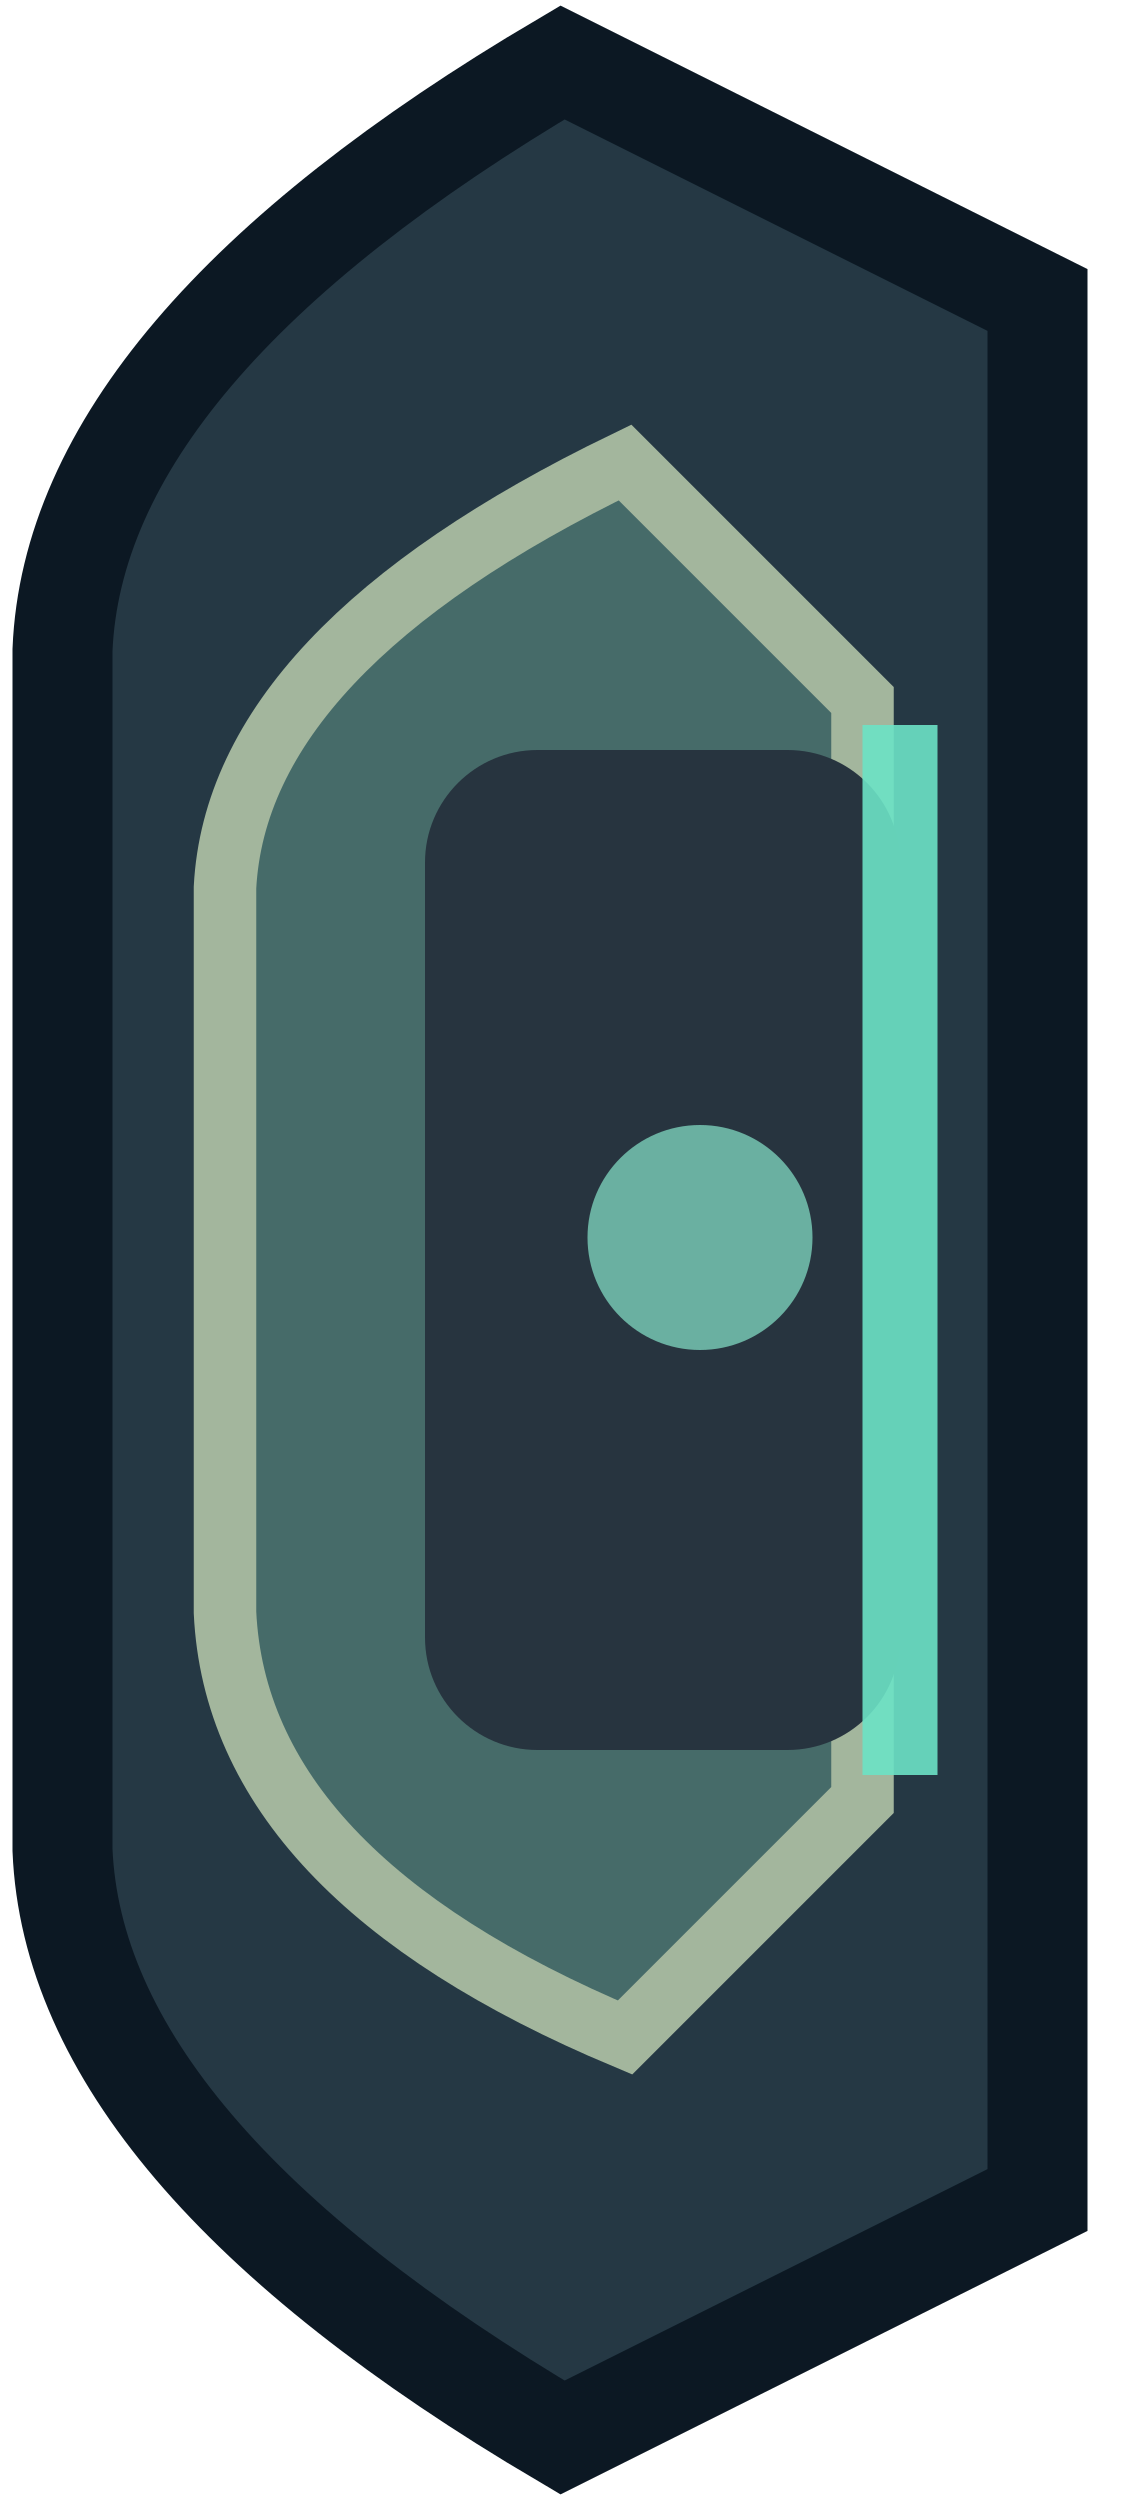
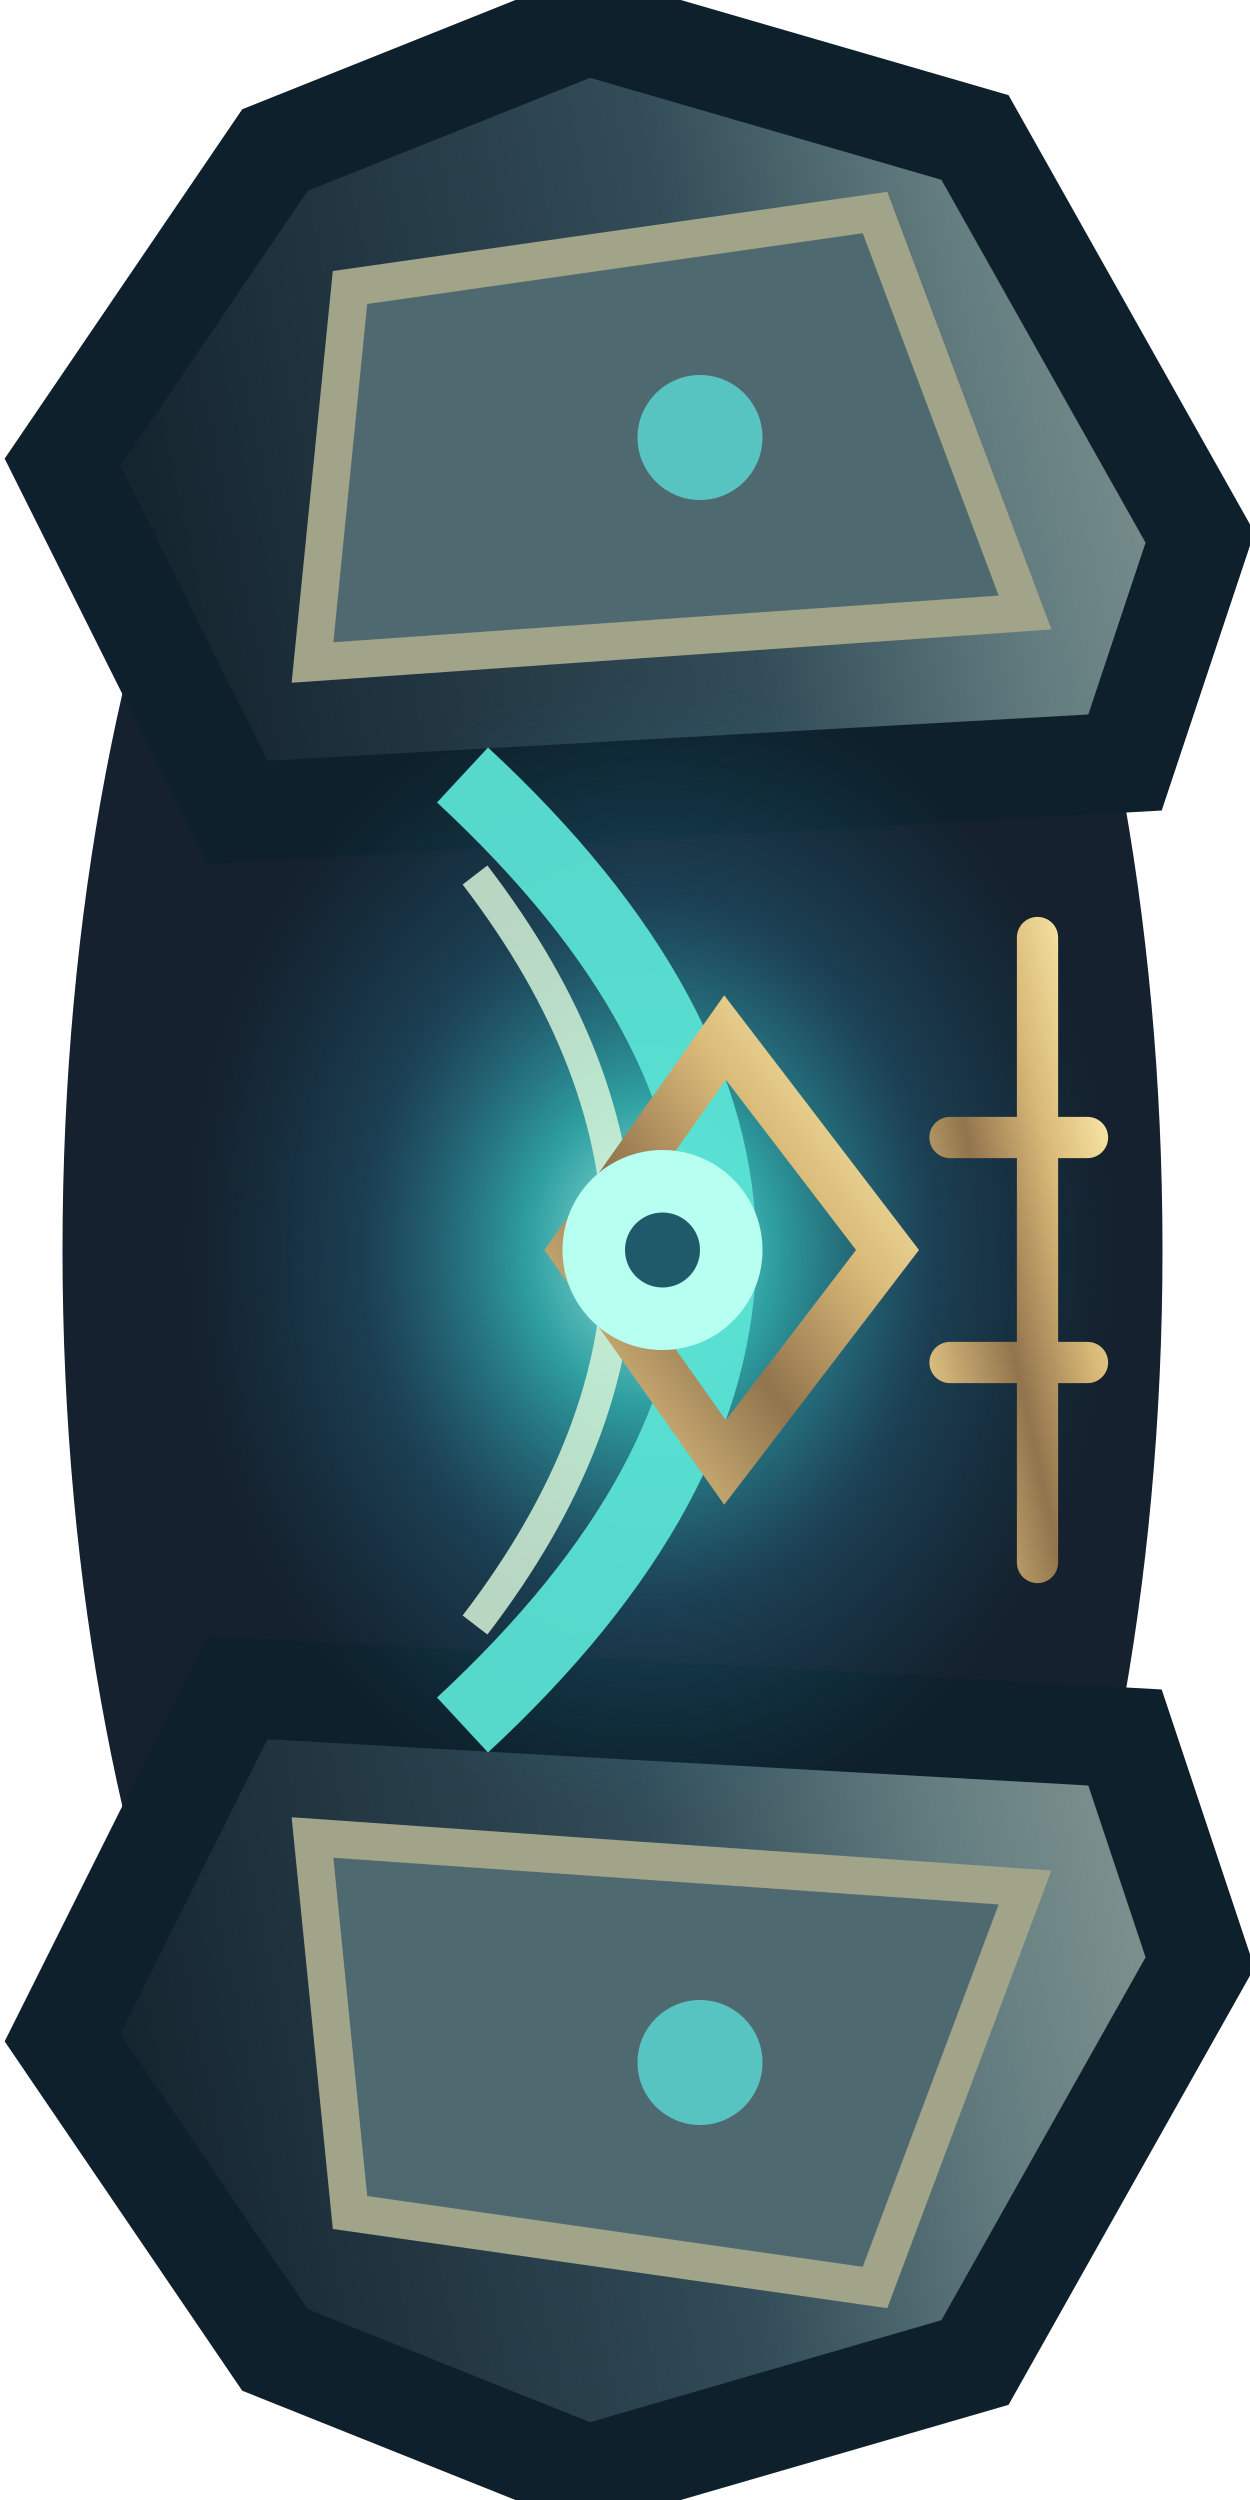
- <svg xmlns="http://www.w3.org/2000/svg" width="90" height="200" viewBox="0 0 90 200">
+ <svg xmlns="http://www.w3.org/2000/svg" width="100" height="200" viewBox="0 0 100 200">
  <defs>
-     <linearGradient id="stone" x2="0" y2="1">
-       <stop stop-color="#608c83" />
-       <stop offset="1" stop-color="#356968" />
+     <linearGradient id="floor" x1="0" y1="0" x2=".75" y2="1">
+       <stop stop-color="#638c83" />
+       <stop offset=".42" stop-color="#486f6d" />
+       <stop offset="1" stop-color="#304f5c" />
    </linearGradient>
-     <linearGradient id="brick" x2="0" y2="1">
-       <stop stop-color="#75888b" />
-       <stop offset=".47" stop-color="#354a51" />
-       <stop offset="1" stop-color="#202b36" />
+     <linearGradient id="floorBoss" x1=".1" y1="0" x2=".9" y2="1">
+       <stop stop-color="#675d70" />
+       <stop offset=".5" stop-color="#3e4b5f" />
+       <stop offset="1" stop-color="#272e46" />
    </linearGradient>
-     <radialGradient id="hole">
-       <stop stop-color="#02090e" />
-       <stop offset=".66" stop-color="#10121f" />
-       <stop offset="1" stop-color="#4d2038" />
+     <linearGradient id="wallstone" x1="0" y1="0" x2=".15" y2="1">
+       <stop stop-color="#8b9c96" />
+       <stop offset=".25" stop-color="#637d80" />
+       <stop offset=".5" stop-color="#324c58" />
+       <stop offset="1" stop-color="#152530" />
+     </linearGradient>
+     <linearGradient id="gold" x1="0" y1="0" x2="1" y2="1">
+       <stop stop-color="#fff1b0" />
+       <stop offset=".32" stop-color="#d8b877" />
+       <stop offset=".6" stop-color="#92744d" />
+       <stop offset="1" stop-color="#ecd18b" />
+     </linearGradient>
+     <radialGradient id="glow">
+       <stop stop-color="#b9fff1" stop-opacity=".93" />
+       <stop offset=".27" stop-color="#3ad9d6" stop-opacity=".68" />
+       <stop offset=".62" stop-color="#2b85a9" stop-opacity=".3" />
+       <stop offset="1" stop-color="#13748e" stop-opacity="0" />
    </radialGradient>
+     <radialGradient id="purple">
+       <stop stop-color="#241629" />
+       <stop offset=".65" stop-color="#0c111f" />
+       <stop offset=".92" stop-color="#393048" />
+       <stop offset="1" stop-color="#7d4b6a" />
+     </radialGradient>
+     <linearGradient id="chestwood" x1="0" x2=".2" y1="0" y2="1">
+       <stop stop-color="#9a663d" />
+       <stop offset=".45" stop-color="#5a3928" />
+       <stop offset="1" stop-color="#2f2530" />
+     </linearGradient>
  </defs>
-   <path d="M45 5Q6 28 5 52V148Q6 172 45 195L83 176V24Z" fill="#253844" stroke="#0c1823" stroke-width="8" />
-   <path d="M50 37Q19 52 18 71V129Q19 150 50 163L69 144V56Z" fill="#466b69" stroke="#a3b69d" stroke-width="5" />
-   <rect x="34" y="60" width="38" height="80" rx="9" fill="#27343f" />
-   <path d="M72 58V142" stroke="#6be2c5" stroke-width="6" opacity=".9" />
-   <circle cx="56" cy="99" r="9" fill="#80d9c1" opacity=".75" />
+   <g transform="translate(100,0) rotate(90)">
+     <ellipse cx="100" cy="51" rx="98" ry="44" fill="#091624" opacity=".95" />
+     <path d="M2 53L11 22 43 4 61 10 65 81 37 95 12 78Z" fill="url(#wallstone)" stroke="#0e202b" stroke-width="8" />
+     <path d="M198 53L189 22 157 4 139 10 135 81 163 95 188 78Z" fill="url(#wallstone)" stroke="#0e202b" stroke-width="8" />
+     <path d="M17 30L49 18 53 75 23 72Z M183 30L151 18 147 75 177 72Z" fill="#4f6970" stroke="#a2a48a" stroke-width="3" />
+     <ellipse cx="100" cy="48" rx="46" ry="37" fill="url(#glow)" />
+     <path d="M62 63Q100 22 138 63" fill="none" stroke="#5ae3d5" stroke-width="6" opacity=".94" />
+     <path d="M70 62Q100 39 130 62" fill="none" stroke="#d6f4d8" stroke-width="2.5" opacity=".84" />
+     <path d="M83 42l17 -13 17 13-17 12Z" fill="none" stroke="url(#gold)" stroke-width="4" />
+     <circle cx="100" cy="47" r="8" fill="#b6fff1" />
+     <circle cx="100" cy="47" r="3" fill="#1e5a69" />
+     <path d="M75 17H125M91 13V24M109 13V24" stroke="url(#gold)" stroke-width="3.3" stroke-linecap="round" />
+     <circle cx="35" cy="44" r="5" fill="#58c4c1" />
+     <circle cx="165" cy="44" r="5" fill="#58c4c1" />
+   </g>
</svg>
